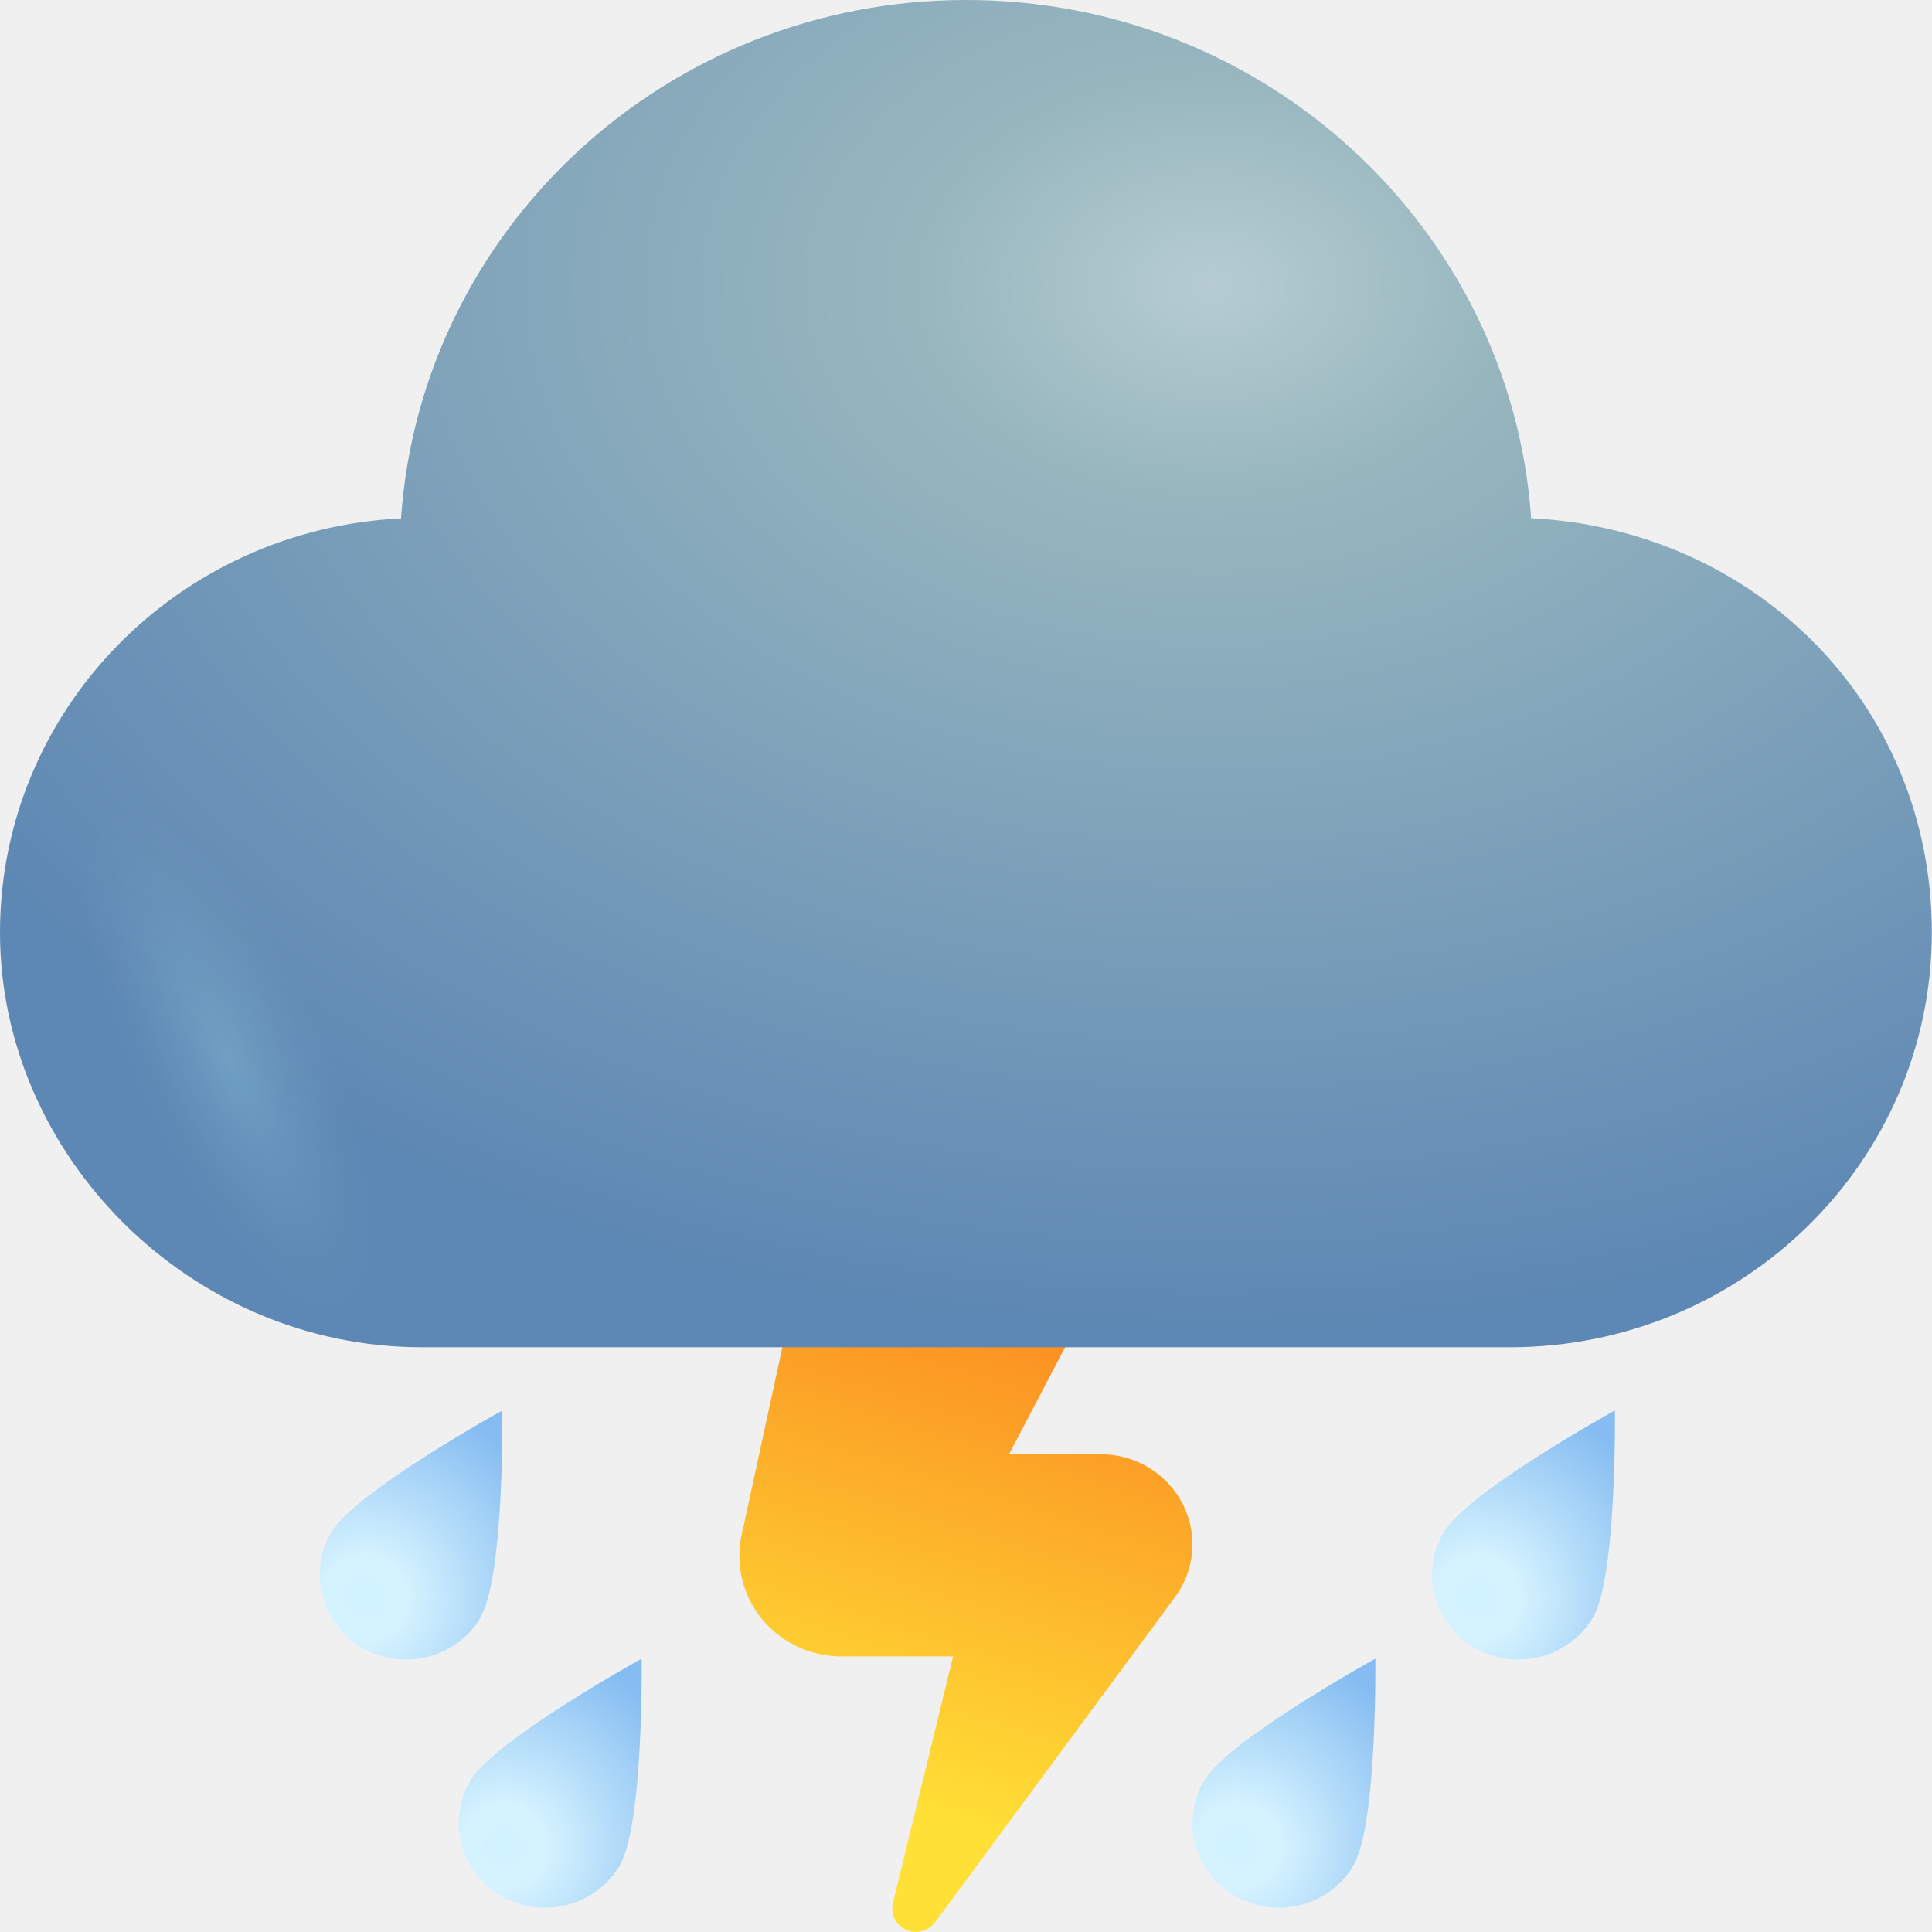
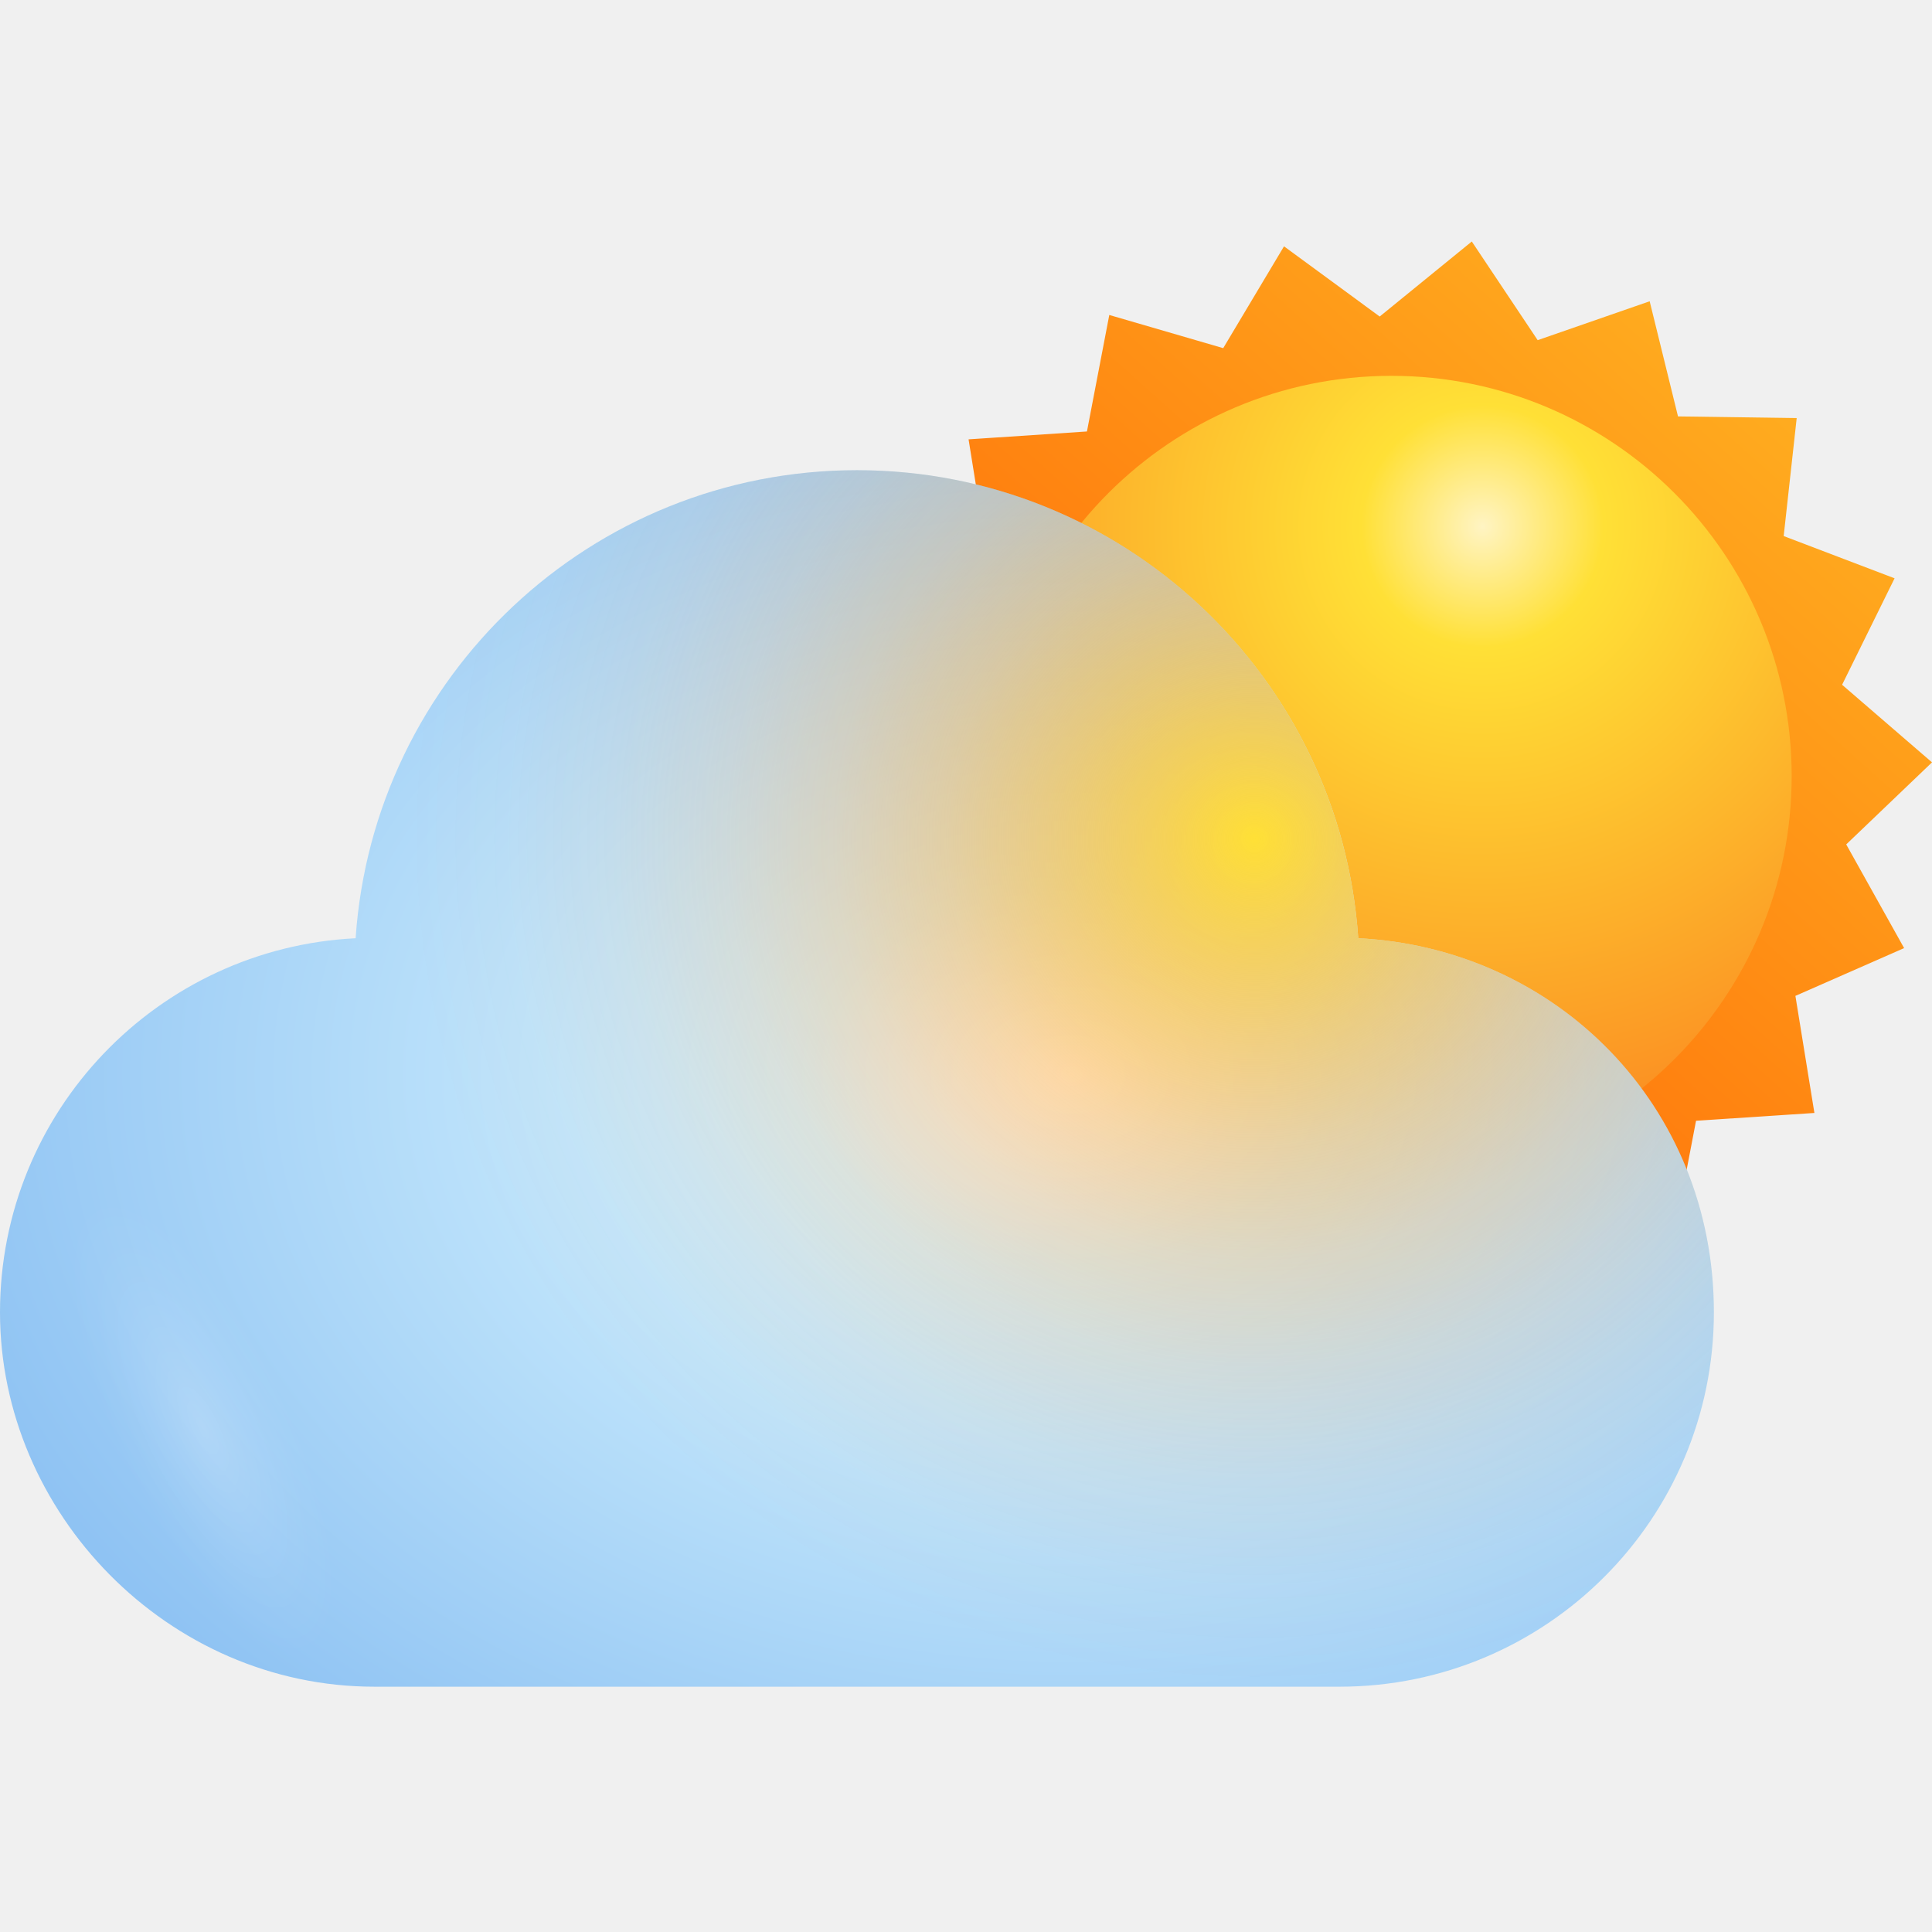
<svg xmlns="http://www.w3.org/2000/svg" width="30" height="30" viewBox="0 0 30 30" fill="none">
-   <g clip-path="url(#clip0_10_8)">
-     <path d="M17.089 22.581H15.669L18.011 18.11C18.112 17.914 18.194 17.693 18.242 17.469C18.542 16.08 17.643 14.717 16.23 14.419C14.816 14.125 13.428 15.008 13.129 16.397L11.562 23.624L11.513 23.845C11.491 23.948 11.481 24.053 11.481 24.162C11.481 25.023 12.191 25.721 13.067 25.721H14.8L13.865 29.552C13.832 29.689 13.881 29.84 14.005 29.93C14.171 30.048 14.399 30.01 14.52 29.85L18.242 24.805C18.412 24.575 18.516 24.29 18.516 23.983C18.516 23.208 17.878 22.581 17.089 22.581Z" fill="url(#paint0_linear_10_8)" />
-     <path d="M23.776 8.05C23.463 3.553 19.656 0 15.002 0C10.347 0 6.54 3.553 6.227 8.05C2.759 8.216 0 11.033 0 14.48C0 17.927 2.935 20.92 6.553 20.92H23.444C27.062 20.92 29.997 18.036 29.997 14.48C29.997 10.924 27.238 8.216 23.769 8.047L23.776 8.05Z" fill="url(#paint1_radial_10_8)" />
-     <path style="mix-blend-mode:overlay" opacity="0.6" d="M15.617 8.85C13.148 6.881 12.188 3.889 13.464 2.16C14.744 0.432 17.783 0.627 20.252 2.593C22.717 4.558 23.681 7.557 22.401 9.282C21.121 11.01 18.083 10.818 15.617 8.85Z" fill="url(#paint2_radial_10_8)" />
-     <path style="mix-blend-mode:overlay" opacity="0.4" d="M23.822 14.662C21.884 13.116 21.125 10.764 22.131 9.404C23.137 8.047 25.525 8.197 27.463 9.743C29.401 11.289 30.16 13.645 29.153 15.002C28.147 16.362 25.759 16.208 23.822 14.662Z" fill="url(#paint3_radial_10_8)" />
-     <path style="mix-blend-mode:overlay" opacity="0.2" d="M4.687 14.88C3.257 12.684 1.593 11.631 0.971 12.521C0.352 13.411 1.006 15.911 2.436 18.103C3.869 20.296 5.53 21.352 6.152 20.462C6.774 19.572 6.117 17.072 4.687 14.88Z" fill="url(#paint4_radial_10_8)" />
-     <path d="M7.465 25.113C7.097 25.74 6.276 25.957 5.635 25.593C4.993 25.231 4.775 24.424 5.143 23.794C5.514 23.163 7.8 21.902 7.8 21.902C7.8 21.902 7.833 24.479 7.462 25.109L7.465 25.113Z" fill="url(#paint5_radial_10_8)" />
-     <path style="mix-blend-mode:overlay" d="M5.185 24.895C4.977 24.364 5.104 23.8 5.468 23.643C5.833 23.483 6.296 23.788 6.501 24.322C6.709 24.857 6.582 25.417 6.218 25.573C5.853 25.733 5.39 25.429 5.185 24.895Z" fill="url(#paint6_radial_10_8)" />
-     <path d="M9.624 28.966C9.253 29.593 8.436 29.811 7.794 29.446C7.152 29.085 6.934 28.278 7.305 27.648C7.677 27.017 9.963 25.756 9.963 25.756C9.963 25.756 9.996 28.332 9.624 28.963V28.966Z" fill="url(#paint7_radial_10_8)" />
-     <path style="mix-blend-mode:overlay" d="M7.344 28.748C7.136 28.217 7.263 27.654 7.628 27.497C7.993 27.337 8.455 27.641 8.66 28.176C8.869 28.71 8.742 29.27 8.38 29.427C8.015 29.587 7.553 29.283 7.348 28.748H7.344Z" fill="url(#paint8_radial_10_8)" />
-     <path d="M24.737 25.113C24.369 25.74 23.548 25.957 22.906 25.593C22.265 25.231 22.047 24.424 22.418 23.794C22.786 23.163 25.076 21.902 25.076 21.902C25.076 21.902 25.108 24.479 24.737 25.109V25.113Z" fill="url(#paint9_radial_10_8)" />
-     <path style="mix-blend-mode:overlay" d="M22.457 24.895C22.248 24.364 22.375 23.8 22.74 23.643C23.105 23.483 23.567 23.788 23.773 24.322C23.981 24.857 23.854 25.417 23.489 25.573C23.125 25.733 22.662 25.429 22.457 24.895Z" fill="url(#paint10_radial_10_8)" />
-     <path d="M21.017 28.966C20.649 29.593 19.828 29.811 19.187 29.446C18.545 29.085 18.327 28.278 18.698 27.648C19.07 27.017 21.356 25.756 21.356 25.756C21.356 25.756 21.389 28.332 21.017 28.963V28.966Z" fill="url(#paint11_radial_10_8)" />
-     <path style="mix-blend-mode:overlay" d="M18.737 28.748C18.529 28.217 18.656 27.654 19.021 27.497C19.386 27.337 19.848 27.641 20.053 28.176C20.262 28.71 20.135 29.27 19.77 29.427C19.405 29.587 18.943 29.283 18.737 28.748Z" fill="url(#paint12_radial_10_8)" />
+   <g clip-path="url(#clip0_10_30)">
+     <path d="M28.174 17.282L26.336 17.403L25.989 19.215L24.218 18.698L23.276 20.282L21.788 19.192L20.36 20.357L19.334 18.825L17.595 19.429L17.156 17.637L15.315 17.611L15.514 15.78L13.792 15.123L14.607 13.471L13.214 12.266L14.543 10.991L13.648 9.385L15.332 8.642L15.04 6.822L16.878 6.7L17.225 4.891L18.994 5.406L19.938 3.825L21.424 4.915L22.854 3.75L23.877 5.282L25.616 4.678L26.056 6.466L27.899 6.492L27.697 8.324L29.419 8.98L28.604 10.633L30 11.838L28.668 13.112L29.567 14.722L27.879 15.464L28.174 17.282Z" fill="url(#paint0_linear_10_30)" />
+     <path d="M21.606 18.267C25.038 18.267 27.821 15.485 27.821 12.052C27.821 8.619 25.038 5.836 21.606 5.836C18.173 5.836 15.39 8.619 15.39 12.052C15.39 15.485 18.173 18.267 21.606 18.267Z" fill="url(#paint1_radial_10_30)" />
+     <path style="mix-blend-mode:overlay" d="M22.553 11.413C20.97 10.127 20.352 8.174 21.172 7.044C21.993 5.914 23.943 6.041 25.527 7.324C27.11 8.61 27.729 10.564 26.908 11.694C26.087 12.823 24.137 12.696 22.553 11.413Z" fill="url(#paint2_radial_10_30)" />
+     <path style="mix-blend-mode:overlay" opacity="0.4" d="M16.112 13.427C16.323 12.74 17.387 13.026 18.494 14.063C19.6 15.103 20.326 16.502 20.117 17.19C19.909 17.877 18.843 17.591 17.733 16.554C16.627 15.514 15.902 14.115 16.11 13.427H16.112Z" fill="url(#paint3_radial_10_30)" />
+     <path d="M21.091 14.569C20.814 10.509 17.436 7.301 13.307 7.301C9.177 7.301 5.799 10.509 5.522 14.569C2.447 14.722 0 17.262 0 20.377C0 23.492 2.604 26.191 5.814 26.191H20.799C24.01 26.191 26.613 23.587 26.613 20.377C26.613 17.166 24.166 14.722 21.091 14.569Z" fill="url(#paint4_radial_10_30)" />
+     <path d="M21.091 14.569C20.814 10.509 17.436 7.301 13.307 7.301C9.177 7.301 5.799 10.509 5.522 14.569C2.447 14.722 0 17.262 0 20.377C0 23.492 2.604 26.191 5.814 26.191H20.799C24.01 26.191 26.613 23.587 26.613 20.377C26.613 17.166 24.166 14.722 21.091 14.569Z" fill="url(#paint5_radial_10_30)" />
+     <path style="mix-blend-mode:overlay" d="M13.307 15.294C11.116 13.517 10.261 10.815 11.397 9.255C12.532 7.694 15.228 7.868 17.416 9.645C19.603 11.422 20.459 14.127 19.323 15.684C18.187 17.244 15.491 17.068 13.304 15.294H13.307Z" fill="url(#paint6_radial_10_30)" />
+     <path style="mix-blend-mode:overlay" opacity="0.4" d="M21.132 20.542C19.413 19.146 18.739 17.019 19.632 15.794C20.525 14.569 22.643 14.704 24.362 16.1C26.082 17.496 26.752 19.623 25.862 20.848C24.969 22.076 22.851 21.937 21.132 20.542Z" fill="url(#paint7_radial_10_30)" />
+     <path style="mix-blend-mode:overlay" opacity="0.2" d="M4.155 20.738C2.887 18.759 1.41 17.805 0.858 18.608C0.309 19.412 0.89 21.669 2.159 23.651C3.43 25.63 4.904 26.584 5.456 25.78C6.005 24.974 5.424 22.72 4.155 20.738Z" fill="url(#paint8_radial_10_30)" />
  </g>
  <defs>
-     <linearGradient id="paint0_linear_10_8" x1="12.761" y1="29.753" x2="16.399" y2="18.102" gradientUnits="userSpaceOnUse">
+     <linearGradient id="paint0_linear_10_30" x1="29.26" y1="3.501" x2="14.509" y2="19.984" gradientUnits="userSpaceOnUse">
+       <stop stop-color="#FFBA24" />
+       <stop offset="1" stop-color="#FF5500" />
+     </linearGradient>
+     <radialGradient id="paint1_radial_10_30" cx="0" cy="0" r="1" gradientUnits="userSpaceOnUse" gradientTransform="translate(23.0273 8.15378) rotate(-180) scale(11.8012 11.8012)">
+       <stop stop-color="#FFF4C3" />
      <stop offset="0.16" stop-color="#FFE036" />
      <stop offset="1" stop-color="#FA761C" />
-     </linearGradient>
-     <radialGradient id="paint1_radial_10_8" cx="0" cy="0" r="1" gradientUnits="userSpaceOnUse" gradientTransform="translate(18.783 4.41073) rotate(-180) scale(22.8835 16.4162)">
-       <stop stop-color="#B6CCD2" />
-       <stop offset="0.2" stop-color="#97B6BE" />
-       <stop offset="1" stop-color="#5D87B4" />
    </radialGradient>
-     <radialGradient id="paint2_radial_10_8" cx="0" cy="0" r="1" gradientUnits="userSpaceOnUse" gradientTransform="translate(56.6999 -47.7086) rotate(126.506) scale(3.90503 5.70984)">
+     <radialGradient id="paint2_radial_10_30" cx="0" cy="0" r="1" gradientUnits="userSpaceOnUse" gradientTransform="translate(54.8913 -33.877) rotate(126.03) scale(2.53301 3.68438)">
      <stop stop-color="white" />
      <stop offset="0.1" stop-color="white" stop-opacity="0.85" />
      <stop offset="0.29" stop-color="white" stop-opacity="0.59" />
      <stop offset="0.47" stop-color="white" stop-opacity="0.38" />
      <stop offset="0.63" stop-color="white" stop-opacity="0.22" />
      <stop offset="0.78" stop-color="white" stop-opacity="0.1" />
      <stop offset="0.91" stop-color="white" stop-opacity="0.03" />
      <stop offset="1" stop-color="white" stop-opacity="0" />
    </radialGradient>
-     <radialGradient id="paint3_radial_10_8" cx="0" cy="0" r="1" gradientUnits="userSpaceOnUse" gradientTransform="translate(64.7151 -41.6513) rotate(126.506) scale(3.06692 4.48438)">
+     <radialGradient id="paint3_radial_10_30" cx="0" cy="0" r="1" gradientUnits="userSpaceOnUse" gradientTransform="translate(261.734 247.995) rotate(-136.79) scale(2.75415 1.16324)">
      <stop stop-color="white" />
      <stop offset="0.1" stop-color="white" stop-opacity="0.85" />
      <stop offset="0.29" stop-color="white" stop-opacity="0.59" />
      <stop offset="0.47" stop-color="white" stop-opacity="0.38" />
      <stop offset="0.63" stop-color="white" stop-opacity="0.22" />
      <stop offset="0.78" stop-color="white" stop-opacity="0.1" />
      <stop offset="0.91" stop-color="white" stop-opacity="0.03" />
      <stop offset="1" stop-color="white" stop-opacity="0" />
    </radialGradient>
-     <radialGradient id="paint4_radial_10_8" cx="0" cy="0" r="1" gradientUnits="userSpaceOnUse" gradientTransform="translate(3.55942 16.4775) rotate(-25.3217) scale(1.58102 4.55061)">
+     <radialGradient id="paint4_radial_10_30" cx="0" cy="0" r="1" gradientUnits="userSpaceOnUse" gradientTransform="translate(16.6615 16.6825) rotate(-180) scale(20.3024 14.8208)">
+       <stop stop-color="white" />
+       <stop offset="0.2" stop-color="#D5F3FF" />
+       <stop offset="1" stop-color="#85BCF1" />
+     </radialGradient>
+     <radialGradient id="paint5_radial_10_30" cx="0" cy="0" r="1" gradientUnits="userSpaceOnUse" gradientTransform="translate(19.5396 12.9852) scale(17.2597 17.2597)">
+       <stop stop-color="#FFE036" />
+       <stop offset="0.08" stop-color="#FECB30" stop-opacity="0.81" />
+       <stop offset="0.18" stop-color="#FCB52B" stop-opacity="0.6" />
+       <stop offset="0.28" stop-color="#FCA126" stop-opacity="0.41" />
+       <stop offset="0.38" stop-color="#FB9122" stop-opacity="0.26" />
+       <stop offset="0.48" stop-color="#FA851F" stop-opacity="0.15" />
+       <stop offset="0.58" stop-color="#FA7C1D" stop-opacity="0.07" />
+       <stop offset="0.68" stop-color="#FA771C" stop-opacity="0.02" />
+       <stop offset="0.77" stop-color="#FA761C" stop-opacity="0" />
+     </radialGradient>
+     <radialGradient id="paint6_radial_10_30" cx="0" cy="0" r="1" gradientUnits="userSpaceOnUse" gradientTransform="translate(46.0444 -30.5422) rotate(126.03) scale(3.50407 5.09682)">
      <stop stop-color="white" />
      <stop offset="0.1" stop-color="white" stop-opacity="0.85" />
      <stop offset="0.29" stop-color="white" stop-opacity="0.59" />
      <stop offset="0.47" stop-color="white" stop-opacity="0.38" />
      <stop offset="0.63" stop-color="white" stop-opacity="0.22" />
      <stop offset="0.78" stop-color="white" stop-opacity="0.1" />
      <stop offset="0.91" stop-color="white" stop-opacity="0.03" />
      <stop offset="1" stop-color="white" stop-opacity="0" />
    </radialGradient>
-     <radialGradient id="paint5_radial_10_8" cx="0" cy="0" r="1" gradientUnits="userSpaceOnUse" gradientTransform="translate(5.67017 24.8112) rotate(29.5693) scale(3.20732 3.17912)">
-       <stop stop-color="#D0F2FF" />
-       <stop offset="0.2" stop-color="#D5F3FF" />
-       <stop offset="1" stop-color="#85BCF1" />
-     </radialGradient>
-     <radialGradient id="paint6_radial_10_8" cx="0" cy="0" r="1" gradientUnits="userSpaceOnUse" gradientTransform="translate(60.2199 0.227527) rotate(156.409) scale(0.719866 1.03483)">
+     <radialGradient id="paint7_radial_10_30" cx="0" cy="0" r="1" gradientUnits="userSpaceOnUse" gradientTransform="translate(53.7195 -25.0927) rotate(126.03) scale(2.75201 4.00293)">
      <stop stop-color="white" />
      <stop offset="0.1" stop-color="white" stop-opacity="0.85" />
      <stop offset="0.29" stop-color="white" stop-opacity="0.59" />
      <stop offset="0.47" stop-color="white" stop-opacity="0.38" />
      <stop offset="0.63" stop-color="white" stop-opacity="0.22" />
      <stop offset="0.78" stop-color="white" stop-opacity="0.1" />
      <stop offset="0.91" stop-color="white" stop-opacity="0.03" />
      <stop offset="1" stop-color="white" stop-opacity="0" />
    </radialGradient>
-     <radialGradient id="paint7_radial_10_8" cx="0" cy="0" r="1" gradientUnits="userSpaceOnUse" gradientTransform="translate(7.82767 28.6668) rotate(29.5693) scale(3.20732 3.17912)">
-       <stop stop-color="#D0F2FF" />
-       <stop offset="0.2" stop-color="#D5F3FF" />
-       <stop offset="1" stop-color="#85BCF1" />
-     </radialGradient>
-     <radialGradient id="paint8_radial_10_8" cx="0" cy="0" r="1" gradientUnits="userSpaceOnUse" gradientTransform="translate(62.5947 3.99136) rotate(156.409) scale(0.719866 1.03483)">
+     <radialGradient id="paint8_radial_10_30" cx="0" cy="0" r="1" gradientUnits="userSpaceOnUse" gradientTransform="translate(3.14947 22.1691) rotate(-25.71) scale(1.40724 4.09508)">
      <stop stop-color="white" />
      <stop offset="0.1" stop-color="white" stop-opacity="0.85" />
      <stop offset="0.29" stop-color="white" stop-opacity="0.59" />
      <stop offset="0.47" stop-color="white" stop-opacity="0.38" />
      <stop offset="0.63" stop-color="white" stop-opacity="0.22" />
      <stop offset="0.78" stop-color="white" stop-opacity="0.1" />
      <stop offset="0.91" stop-color="white" stop-opacity="0.03" />
      <stop offset="1" stop-color="white" stop-opacity="0" />
    </radialGradient>
-     <radialGradient id="paint9_radial_10_8" cx="0" cy="0" r="1" gradientUnits="userSpaceOnUse" gradientTransform="translate(22.9396 24.8117) rotate(29.5693) scale(3.20732 3.17912)">
-       <stop stop-color="#D0F2FF" />
-       <stop offset="0.2" stop-color="#D5F3FF" />
-       <stop offset="1" stop-color="#85BCF1" />
-     </radialGradient>
-     <radialGradient id="paint10_radial_10_8" cx="0" cy="0" r="1" gradientUnits="userSpaceOnUse" gradientTransform="translate(77.8574 0.0652055) rotate(156.409) scale(0.719866 1.03483)">
-       <stop stop-color="white" />
-       <stop offset="0.1" stop-color="white" stop-opacity="0.85" />
-       <stop offset="0.29" stop-color="white" stop-opacity="0.59" />
-       <stop offset="0.47" stop-color="white" stop-opacity="0.38" />
-       <stop offset="0.63" stop-color="white" stop-opacity="0.22" />
-       <stop offset="0.78" stop-color="white" stop-opacity="0.1" />
-       <stop offset="0.91" stop-color="white" stop-opacity="0.03" />
-       <stop offset="1" stop-color="white" stop-opacity="0" />
-     </radialGradient>
-     <radialGradient id="paint11_radial_10_8" cx="0" cy="0" r="1" gradientUnits="userSpaceOnUse" gradientTransform="translate(19.2224 28.6678) rotate(29.5693) scale(3.20732 3.17912)">
-       <stop stop-color="#D0F2FF" />
-       <stop offset="0.2" stop-color="#D5F3FF" />
-       <stop offset="1" stop-color="#85BCF1" />
-     </radialGradient>
-     <radialGradient id="paint12_radial_10_8" cx="0" cy="0" r="1" gradientUnits="userSpaceOnUse" gradientTransform="translate(74.226 3.88033) rotate(156.409) scale(0.719866 1.03483)">
-       <stop stop-color="white" />
-       <stop offset="0.1" stop-color="white" stop-opacity="0.85" />
-       <stop offset="0.29" stop-color="white" stop-opacity="0.59" />
-       <stop offset="0.47" stop-color="white" stop-opacity="0.38" />
-       <stop offset="0.63" stop-color="white" stop-opacity="0.22" />
-       <stop offset="0.78" stop-color="white" stop-opacity="0.1" />
-       <stop offset="0.91" stop-color="white" stop-opacity="0.03" />
-       <stop offset="1" stop-color="white" stop-opacity="0" />
-     </radialGradient>
-     <clipPath id="clip0_10_8">
+     <clipPath id="clip0_10_30">
      <rect width="30" height="30" fill="white" />
    </clipPath>
  </defs>
</svg>
